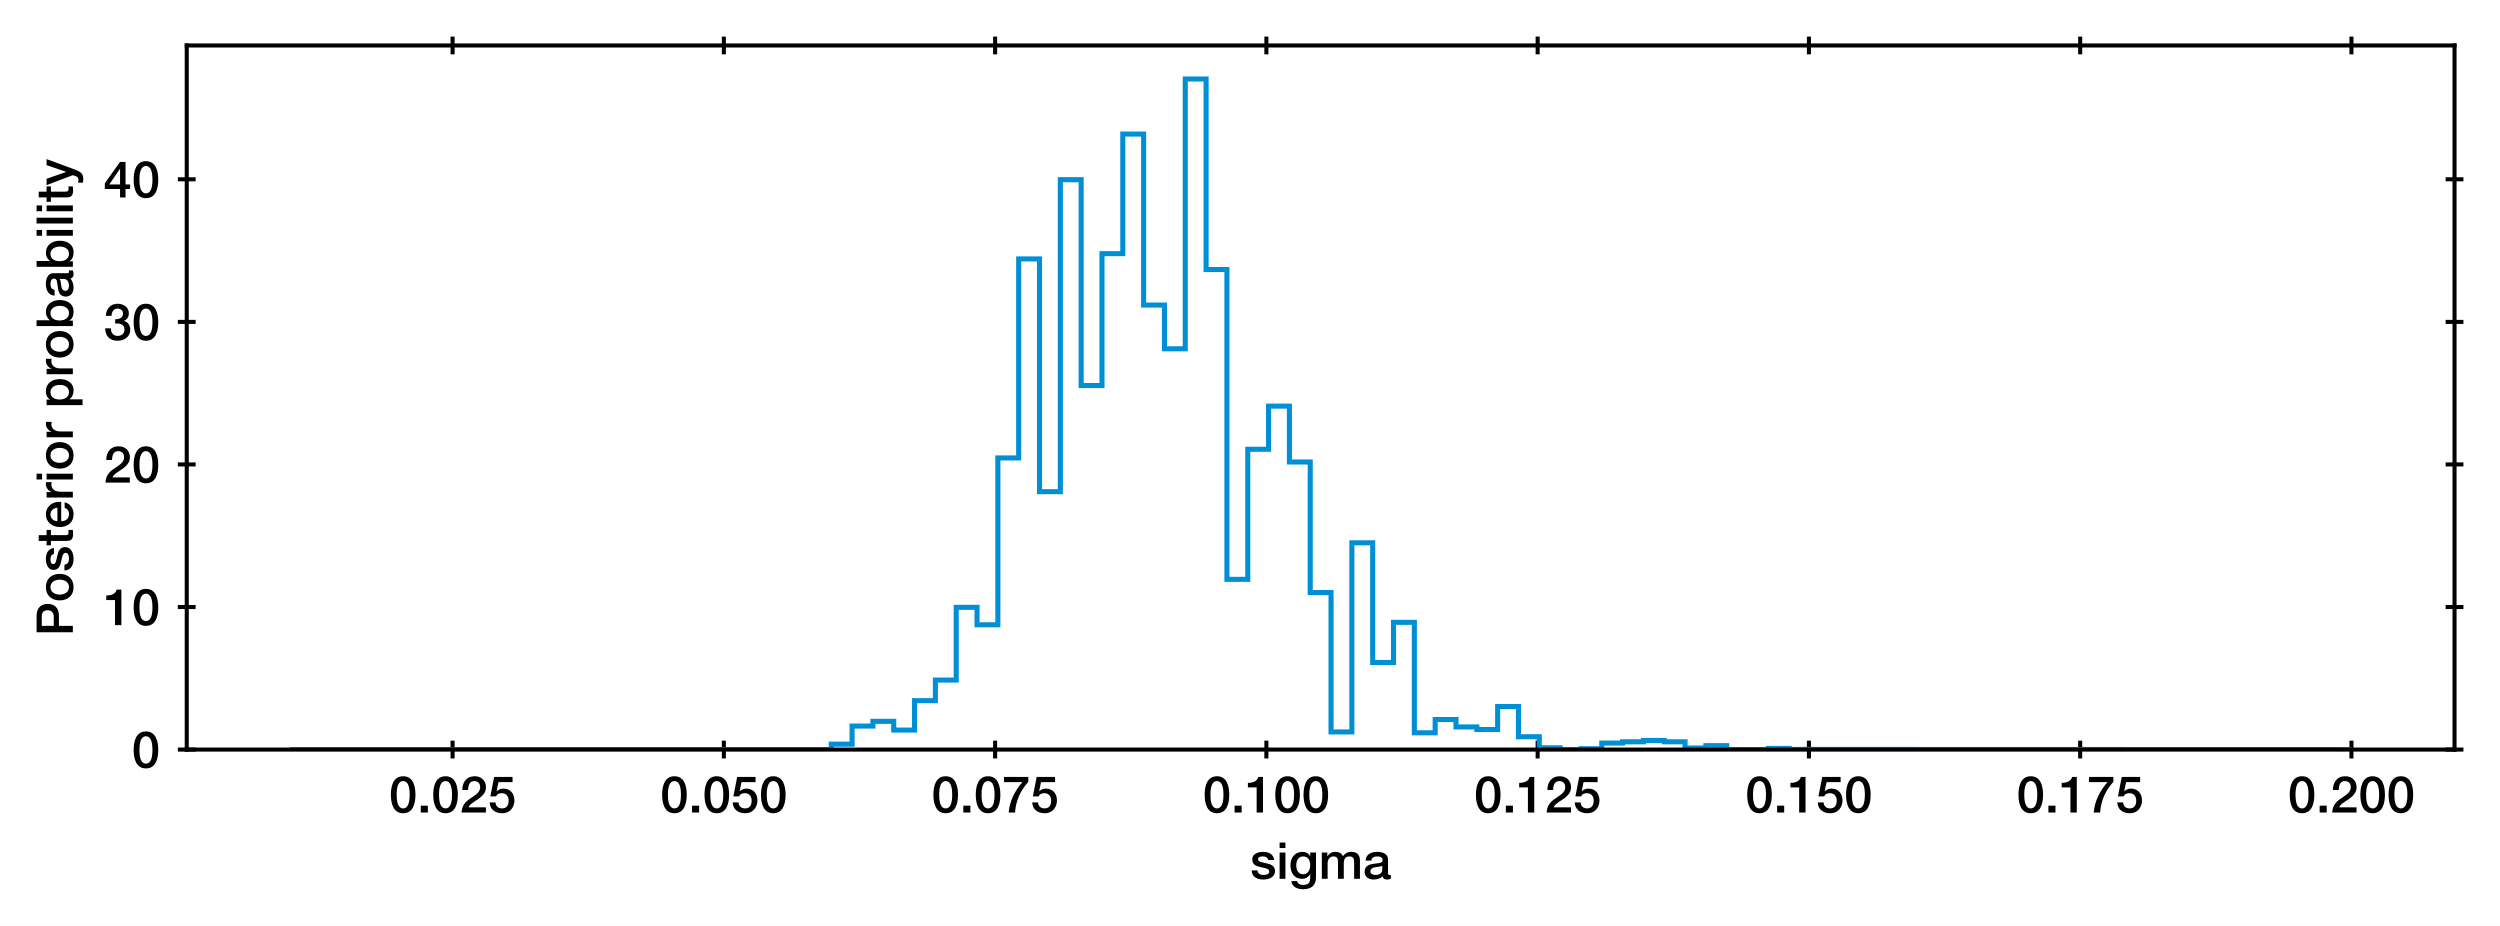
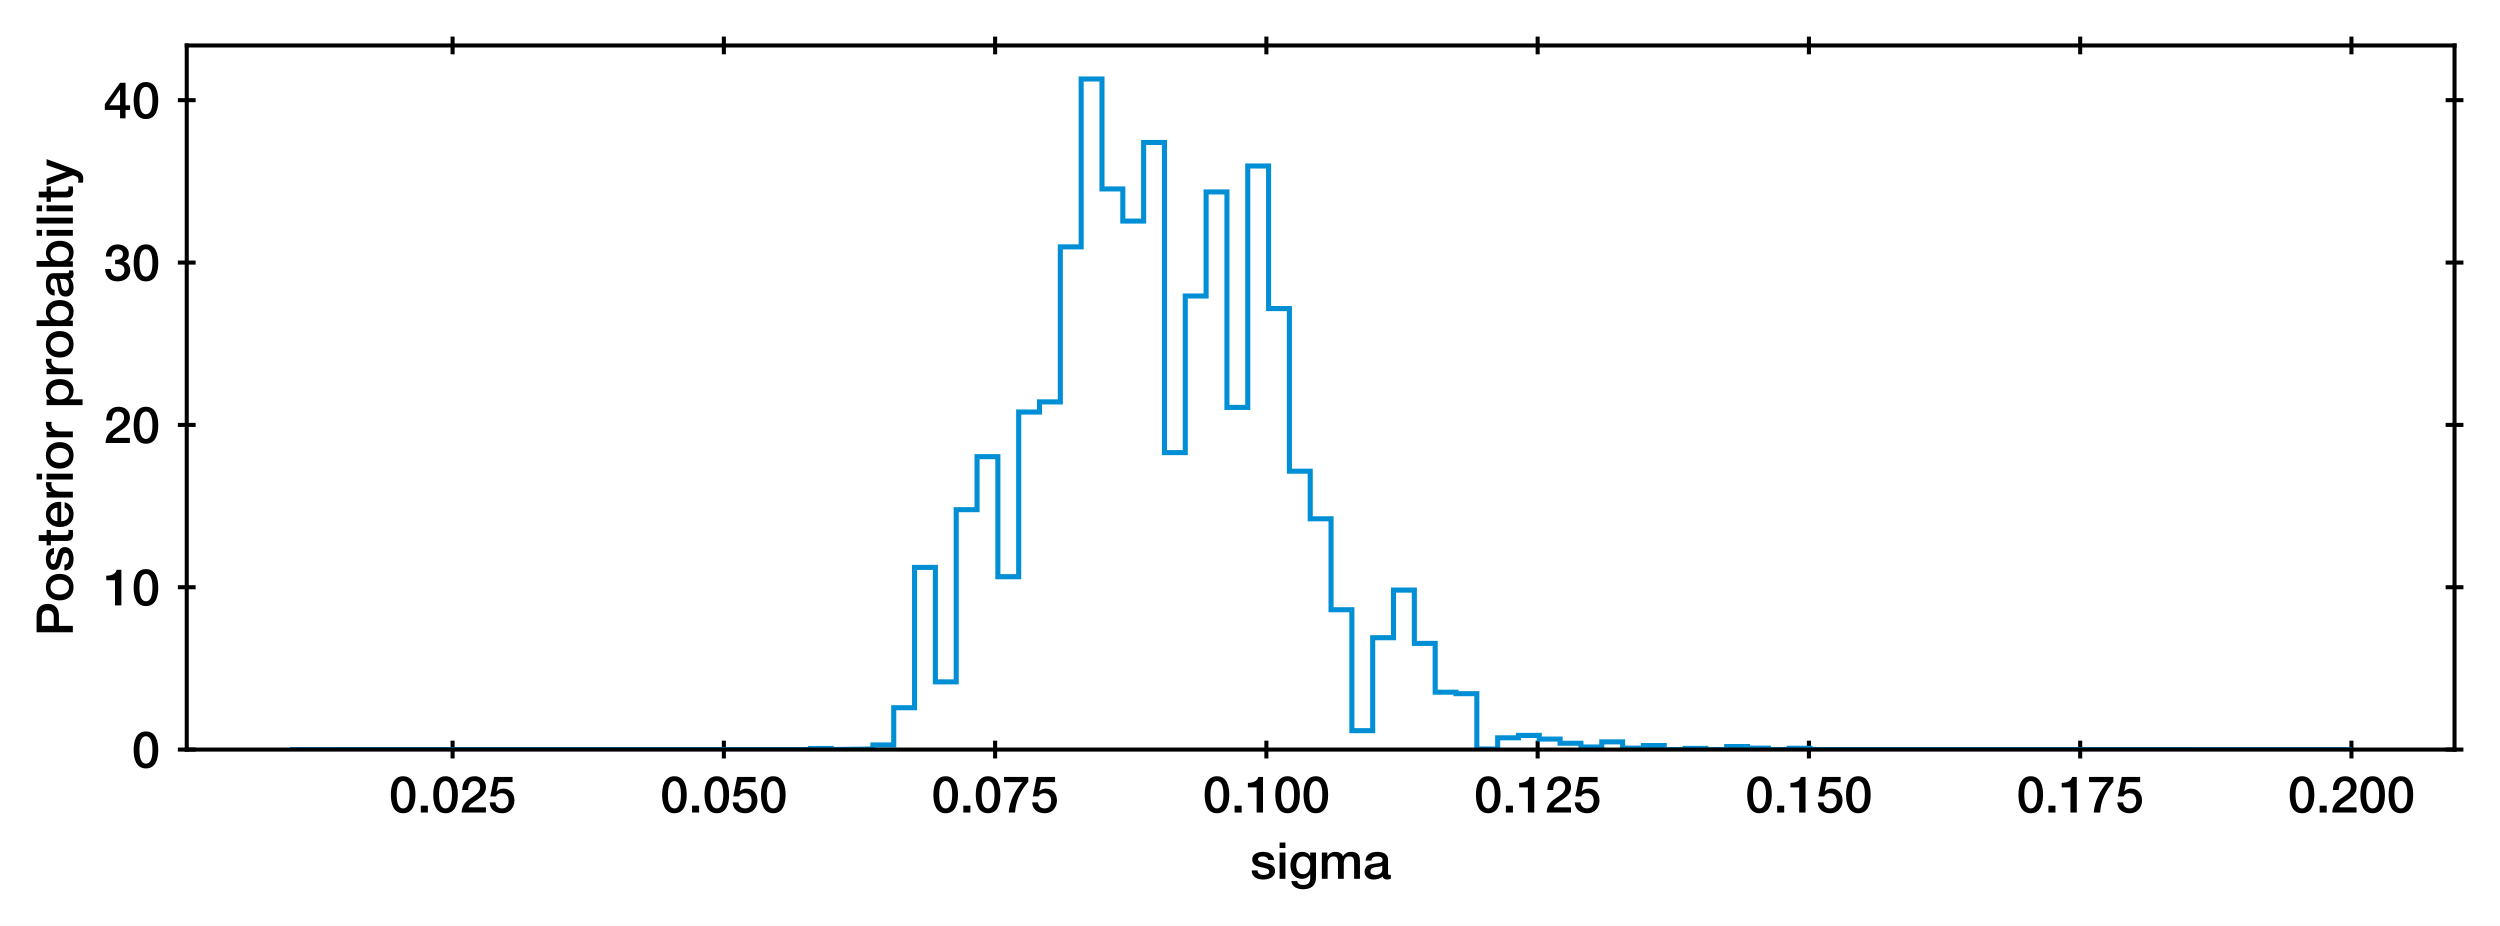
<svg xmlns="http://www.w3.org/2000/svg" xmlns:xlink="http://www.w3.org/1999/xlink" width="492.109pt" height="182.241pt" viewBox="0 0 492.109 182.241" version="1.1">
  <defs>
    <style type="text/css">*{stroke-linejoin: round; stroke-linecap: butt}</style>
  </defs>
  <g id="figure_1">
    <g id="patch_1">
      <path d="M 0 182.241  L 492.109 182.241  L 492.109 0  L 0 0  z " style="fill: #ffffff" />
    </g>
    <g id="axes_1">
      <g id="patch_2">
        <path d="M 36.759 147.55  L 483.159 147.55  L 483.159 8.95  L 36.759 8.95  z " style="fill: #ffffff" />
      </g>
      <g id="matplotlib.axis_1">
        <g id="xtick_1">
          <g id="line2d_1">
            <defs>
-               <path id="m881591a2bd" d="M 0 1.75  L 0 -1.75  " style="stroke: #000000; stroke-width: 0.8" />
+               <path id="m96b1b4b94c" d="M 0 1.75  L 0 -1.75  " style="stroke: #000000; stroke-width: 0.8" />
            </defs>
            <g>
-               <use xlink:href="#m881591a2bd" x="89.089" y="147.55" style="stroke: #000000; stroke-width: 0.8" />
+               <use xlink:href="#m96b1b4b94c" x="89.089" y="147.55" style="stroke: #000000; stroke-width: 0.8" />
            </g>
          </g>
          <g id="line2d_2">
            <g>
-               <use xlink:href="#m881591a2bd" x="89.089" y="8.95" style="stroke: #000000; stroke-width: 0.8" />
+               <use xlink:href="#m96b1b4b94c" x="89.089" y="8.95" style="stroke: #000000; stroke-width: 0.8" />
            </g>
          </g>
          <g id="text_1">
            <g transform="translate(76.57997 159.9406)scale(0.1 -0.1)">
              <defs>
                <path id="HelveticaNeue-Medium-30" d="M 1779 518  C 1139 518 960 1306 960 2240  C 960 3174 1139 3962 1779 3962  C 2419 3962 2598 3174 2598 2240  C 2598 1306 2419 518 1779 518  z M 1779 4570  C 493 4570 230 3258 230 2240  C 230 1222 493 -90 1779 -90  C 3066 -90 3328 1222 3328 2240  C 3328 3258 3066 4570 1779 4570  z " transform="scale(0.015625)" />
                <path id="HelveticaNeue-Medium-2e" d="M 442 0  L 1331 0  L 1331 864  L 442 864  L 442 0  z " transform="scale(0.015625)" />
                <path id="HelveticaNeue-Medium-32" d="M 3309 653  L 1126 653  C 1254 1050 1798 1325 2317 1683  C 2829 2042 3315 2483 3315 3194  C 3315 3770 2970 4570 1875 4570  C 877 4570 333 3834 333 2842  L 1062 2842  C 1082 3469 1254 3962 1830 3962  C 2458 3962 2592 3488 2586 3168  C 2573 2470 1818 2118 1235 1696  C 634 1293 256 736 250 0  L 3309 0  L 3309 653  z " transform="scale(0.015625)" />
                <path id="HelveticaNeue-Medium-35" d="M 307 2029  L 1037 2029  C 1152 2342 1453 2438 1760 2438  C 2349 2438 2611 1997 2611 1504  C 2611 960 2400 518 1779 518  C 1306 518 998 794 954 1274  L 224 1274  C 256 378 928 -90 1792 -90  C 2893 -90 3341 800 3341 1517  C 3341 2374 2829 3014 1939 3014  C 1638 3014 1312 2893 1114 2675  L 1101 2688  L 1331 3827  L 3104 3827  L 3104 4480  L 787 4480  L 307 2029  z " transform="scale(0.015625)" />
              </defs>
              <use xlink:href="#HelveticaNeue-Medium-30" />
              <use xlink:href="#HelveticaNeue-Medium-2e" x="55.6" />
              <use xlink:href="#HelveticaNeue-Medium-30" x="83.4" />
              <use xlink:href="#HelveticaNeue-Medium-32" x="139" />
              <use xlink:href="#HelveticaNeue-Medium-35" x="194.6" />
            </g>
          </g>
        </g>
        <g id="xtick_2">
          <g id="line2d_3">
            <g>
-               <use xlink:href="#m881591a2bd" x="142.486" y="147.55" style="stroke: #000000; stroke-width: 0.8" />
+               <use xlink:href="#m96b1b4b94c" x="142.486" y="147.55" style="stroke: #000000; stroke-width: 0.8" />
            </g>
          </g>
          <g id="line2d_4">
            <g>
-               <use xlink:href="#m881591a2bd" x="142.486" y="8.95" style="stroke: #000000; stroke-width: 0.8" />
+               <use xlink:href="#m96b1b4b94c" x="142.486" y="8.95" style="stroke: #000000; stroke-width: 0.8" />
            </g>
          </g>
          <g id="text_2">
            <g transform="translate(129.9771 159.9406)scale(0.1 -0.1)">
              <use xlink:href="#HelveticaNeue-Medium-30" />
              <use xlink:href="#HelveticaNeue-Medium-2e" x="55.6" />
              <use xlink:href="#HelveticaNeue-Medium-30" x="83.4" />
              <use xlink:href="#HelveticaNeue-Medium-35" x="139" />
              <use xlink:href="#HelveticaNeue-Medium-30" x="194.6" />
            </g>
          </g>
        </g>
        <g id="xtick_3">
          <g id="line2d_5">
            <g>
-               <use xlink:href="#m881591a2bd" x="195.883" y="147.55" style="stroke: #000000; stroke-width: 0.8" />
+               <use xlink:href="#m96b1b4b94c" x="195.883" y="147.55" style="stroke: #000000; stroke-width: 0.8" />
            </g>
          </g>
          <g id="line2d_6">
            <g>
-               <use xlink:href="#m881591a2bd" x="195.883" y="8.95" style="stroke: #000000; stroke-width: 0.8" />
+               <use xlink:href="#m96b1b4b94c" x="195.883" y="8.95" style="stroke: #000000; stroke-width: 0.8" />
            </g>
          </g>
          <g id="text_3">
            <g transform="translate(183.3742 159.9406)scale(0.1 -0.1)">
              <defs>
                <path id="HelveticaNeue-Medium-37" d="M 224 3827  L 2547 3827  C 1626 2790 915 1414 819 0  L 1619 0  C 1734 1619 2355 2816 3290 3872  L 3290 4480  L 224 4480  L 224 3827  z " transform="scale(0.015625)" />
              </defs>
              <use xlink:href="#HelveticaNeue-Medium-30" />
              <use xlink:href="#HelveticaNeue-Medium-2e" x="55.6" />
              <use xlink:href="#HelveticaNeue-Medium-30" x="83.4" />
              <use xlink:href="#HelveticaNeue-Medium-37" x="139" />
              <use xlink:href="#HelveticaNeue-Medium-35" x="194.6" />
            </g>
          </g>
        </g>
        <g id="xtick_4">
          <g id="line2d_7">
            <g>
-               <use xlink:href="#m881591a2bd" x="249.28" y="147.55" style="stroke: #000000; stroke-width: 0.8" />
+               <use xlink:href="#m96b1b4b94c" x="249.28" y="147.55" style="stroke: #000000; stroke-width: 0.8" />
            </g>
          </g>
          <g id="line2d_8">
            <g>
-               <use xlink:href="#m881591a2bd" x="249.28" y="8.95" style="stroke: #000000; stroke-width: 0.8" />
+               <use xlink:href="#m96b1b4b94c" x="249.28" y="8.95" style="stroke: #000000; stroke-width: 0.8" />
            </g>
          </g>
          <g id="text_4">
            <g transform="translate(236.7714 159.9406)scale(0.1 -0.1)">
              <defs>
                <path id="HelveticaNeue-Medium-31" d="M 339 3162  L 1440 3162  L 1440 0  L 2240 0  L 2240 4480  L 1645 4480  C 1536 3942 954 3731 339 3738  L 339 3162  z " transform="scale(0.015625)" />
              </defs>
              <use xlink:href="#HelveticaNeue-Medium-30" />
              <use xlink:href="#HelveticaNeue-Medium-2e" x="55.6" />
              <use xlink:href="#HelveticaNeue-Medium-31" x="83.4" />
              <use xlink:href="#HelveticaNeue-Medium-30" x="139" />
              <use xlink:href="#HelveticaNeue-Medium-30" x="194.6" />
            </g>
          </g>
        </g>
        <g id="xtick_5">
          <g id="line2d_9">
            <g>
-               <use xlink:href="#m881591a2bd" x="302.677" y="147.55" style="stroke: #000000; stroke-width: 0.8" />
+               <use xlink:href="#m96b1b4b94c" x="302.677" y="147.55" style="stroke: #000000; stroke-width: 0.8" />
            </g>
          </g>
          <g id="line2d_10">
            <g>
-               <use xlink:href="#m881591a2bd" x="302.677" y="8.95" style="stroke: #000000; stroke-width: 0.8" />
+               <use xlink:href="#m96b1b4b94c" x="302.677" y="8.95" style="stroke: #000000; stroke-width: 0.8" />
            </g>
          </g>
          <g id="text_5">
            <g transform="translate(290.1685 159.9406)scale(0.1 -0.1)">
              <use xlink:href="#HelveticaNeue-Medium-30" />
              <use xlink:href="#HelveticaNeue-Medium-2e" x="55.6" />
              <use xlink:href="#HelveticaNeue-Medium-31" x="83.4" />
              <use xlink:href="#HelveticaNeue-Medium-32" x="139" />
              <use xlink:href="#HelveticaNeue-Medium-35" x="194.6" />
            </g>
          </g>
        </g>
        <g id="xtick_6">
          <g id="line2d_11">
            <g>
-               <use xlink:href="#m881591a2bd" x="356.074" y="147.55" style="stroke: #000000; stroke-width: 0.8" />
+               <use xlink:href="#m96b1b4b94c" x="356.074" y="147.55" style="stroke: #000000; stroke-width: 0.8" />
            </g>
          </g>
          <g id="line2d_12">
            <g>
-               <use xlink:href="#m881591a2bd" x="356.074" y="8.95" style="stroke: #000000; stroke-width: 0.8" />
+               <use xlink:href="#m96b1b4b94c" x="356.074" y="8.95" style="stroke: #000000; stroke-width: 0.8" />
            </g>
          </g>
          <g id="text_6">
            <g transform="translate(343.5656 159.9406)scale(0.1 -0.1)">
              <use xlink:href="#HelveticaNeue-Medium-30" />
              <use xlink:href="#HelveticaNeue-Medium-2e" x="55.6" />
              <use xlink:href="#HelveticaNeue-Medium-31" x="83.4" />
              <use xlink:href="#HelveticaNeue-Medium-35" x="139" />
              <use xlink:href="#HelveticaNeue-Medium-30" x="194.6" />
            </g>
          </g>
        </g>
        <g id="xtick_7">
          <g id="line2d_13">
            <g>
-               <use xlink:href="#m881591a2bd" x="409.471" y="147.55" style="stroke: #000000; stroke-width: 0.8" />
+               <use xlink:href="#m96b1b4b94c" x="409.471" y="147.55" style="stroke: #000000; stroke-width: 0.8" />
            </g>
          </g>
          <g id="line2d_14">
            <g>
-               <use xlink:href="#m881591a2bd" x="409.471" y="8.95" style="stroke: #000000; stroke-width: 0.8" />
+               <use xlink:href="#m96b1b4b94c" x="409.471" y="8.95" style="stroke: #000000; stroke-width: 0.8" />
            </g>
          </g>
          <g id="text_7">
            <g transform="translate(396.9627 159.9406)scale(0.1 -0.1)">
              <use xlink:href="#HelveticaNeue-Medium-30" />
              <use xlink:href="#HelveticaNeue-Medium-2e" x="55.6" />
              <use xlink:href="#HelveticaNeue-Medium-31" x="83.4" />
              <use xlink:href="#HelveticaNeue-Medium-37" x="139" />
              <use xlink:href="#HelveticaNeue-Medium-35" x="194.6" />
            </g>
          </g>
        </g>
        <g id="xtick_8">
          <g id="line2d_15">
            <g>
-               <use xlink:href="#m881591a2bd" x="462.868" y="147.55" style="stroke: #000000; stroke-width: 0.8" />
+               <use xlink:href="#m96b1b4b94c" x="462.868" y="147.55" style="stroke: #000000; stroke-width: 0.8" />
            </g>
          </g>
          <g id="line2d_16">
            <g>
-               <use xlink:href="#m881591a2bd" x="462.868" y="8.95" style="stroke: #000000; stroke-width: 0.8" />
+               <use xlink:href="#m96b1b4b94c" x="462.868" y="8.95" style="stroke: #000000; stroke-width: 0.8" />
            </g>
          </g>
          <g id="text_8">
            <g transform="translate(450.3599 159.9406)scale(0.1 -0.1)">
              <use xlink:href="#HelveticaNeue-Medium-30" />
              <use xlink:href="#HelveticaNeue-Medium-2e" x="55.6" />
              <use xlink:href="#HelveticaNeue-Medium-32" x="83.4" />
              <use xlink:href="#HelveticaNeue-Medium-30" x="139" />
              <use xlink:href="#HelveticaNeue-Medium-30" x="194.6" />
            </g>
          </g>
        </g>
        <g id="text_9">
          <g transform="translate(246.0648 172.9906)scale(0.1 -0.1)">
            <defs>
              <path id="HelveticaNeue-Medium-73" d="M 205 1062  C 218 282 838 -90 1670 -90  C 2355 -90 3149 198 3149 986  C 3149 1638 2611 1830 2080 1952  C 1542 2074 1005 2125 1005 2483  C 1005 2771 1395 2822 1606 2822  C 1926 2822 2214 2726 2278 2381  L 3040 2381  C 2950 3117 2336 3398 1658 3398  C 1056 3398 275 3174 275 2451  C 275 1779 800 1587 1338 1472  C 1869 1350 2400 1306 2419 922  C 2438 544 1958 486 1683 486  C 1293 486 973 640 934 1062  L 205 1062  z " transform="scale(0.015625)" />
              <path id="HelveticaNeue-Medium-69" d="M 403 0  L 1133 0  L 1133 3309  L 403 3309  L 403 0  z M 403 3878  L 1133 3878  L 1133 4570  L 403 4570  L 403 3878  z " transform="scale(0.015625)" />
              <path id="HelveticaNeue-Medium-67" d="M 1824 576  C 1216 576 954 1126 954 1670  C 954 2221 1178 2822 1824 2822  C 2458 2822 2714 2298 2714 1728  C 2714 1165 2470 576 1824 576  z M 3443 3309  L 2714 3309  L 2714 2854  L 2701 2854  C 2515 3226 2138 3398 1722 3398  C 781 3398 224 2630 224 1741  C 224 794 659 0 1709 0  C 2118 0 2496 218 2701 582  L 2714 582  L 2714 77  C 2714 -467 2451 -768 1862 -768  C 1491 -768 1158 -698 1069 -282  L 339 -282  C 403 -1056 1152 -1312 1818 -1312  C 2861 -1312 3443 -819 3443 173  L 3443 3309  z " transform="scale(0.015625)" />
              <path id="HelveticaNeue-Medium-6d" d="M 384 0  L 1114 0  L 1114 1965  C 1114 2515 1459 2822 1837 2822  C 2278 2822 2419 2579 2419 2125  L 2419 0  L 3149 0  L 3149 1939  C 3149 2496 3360 2822 3853 2822  C 4422 2822 4454 2458 4454 1933  L 4454 0  L 5184 0  L 5184 2285  C 5184 3091 4774 3398 4077 3398  C 3597 3398 3283 3187 3040 2848  C 2893 3226 2515 3398 2112 3398  C 1587 3398 1312 3174 1094 2848  L 1075 2848  L 1075 3309  L 384 3309  L 384 0  z " transform="scale(0.015625)" />
              <path id="HelveticaNeue-Medium-61" d="M 2426 1114  C 2426 653 1926 486 1606 486  C 1350 486 934 582 934 909  C 934 1293 1216 1408 1530 1459  C 1850 1517 2202 1510 2426 1658  L 2426 1114  z M 3155 2438  C 3155 3136 2477 3398 1830 3398  C 1101 3398 378 3149 326 2298  L 1056 2298  C 1088 2656 1376 2822 1786 2822  C 2080 2822 2470 2752 2470 2374  C 2470 1946 2003 2003 1478 1907  C 864 1837 205 1702 205 877  C 205 230 742 -90 1338 -90  C 1728 -90 2195 32 2483 314  C 2541 13 2752 -90 3046 -90  C 3168 -90 3398 -45 3507 -6  L 3507 499  C 3430 486 3373 486 3328 486  C 3194 486 3155 557 3155 736  L 3155 2438  z " transform="scale(0.015625)" />
            </defs>
            <use xlink:href="#HelveticaNeue-Medium-73" />
            <use xlink:href="#HelveticaNeue-Medium-69" x="51.9" />
            <use xlink:href="#HelveticaNeue-Medium-67" x="76" />
            <use xlink:href="#HelveticaNeue-Medium-6d" x="135.3" />
            <use xlink:href="#HelveticaNeue-Medium-61" x="222.3" />
          </g>
        </g>
      </g>
      <g id="matplotlib.axis_2">
        <g id="ytick_1">
          <g id="line2d_17">
            <defs>
-               <path id="mc3270da216" d="M 1.75 0  L -1.75 -0  " style="stroke: #000000; stroke-width: 0.8" />
+               <path id="m48df82398f" d="M 1.75 0  L -1.75 -0  " style="stroke: #000000; stroke-width: 0.8" />
            </defs>
            <g>
-               <use xlink:href="#mc3270da216" x="36.759" y="147.55" style="stroke: #000000; stroke-width: 0.8" />
+               <use xlink:href="#m48df82398f" x="36.759" y="147.55" style="stroke: #000000; stroke-width: 0.8" />
            </g>
          </g>
          <g id="line2d_18">
            <g>
-               <use xlink:href="#mc3270da216" x="483.159" y="147.55" style="stroke: #000000; stroke-width: 0.8" />
+               <use xlink:href="#m48df82398f" x="483.159" y="147.55" style="stroke: #000000; stroke-width: 0.8" />
            </g>
          </g>
          <g id="text_10">
            <g transform="translate(25.95 151.1203)scale(0.1 -0.1)">
              <use xlink:href="#HelveticaNeue-Medium-30" />
            </g>
          </g>
        </g>
        <g id="ytick_2">
          <g id="line2d_19">
            <g>
-               <use xlink:href="#mc3270da216" x="36.759" y="119.487" style="stroke: #000000; stroke-width: 0.8" />
+               <use xlink:href="#m48df82398f" x="36.759" y="115.593" style="stroke: #000000; stroke-width: 0.8" />
            </g>
          </g>
          <g id="line2d_20">
            <g>
-               <use xlink:href="#mc3270da216" x="483.159" y="119.487" style="stroke: #000000; stroke-width: 0.8" />
+               <use xlink:href="#m48df82398f" x="483.159" y="115.593" style="stroke: #000000; stroke-width: 0.8" />
            </g>
          </g>
          <g id="text_11">
-             <g transform="translate(20.39062 123.0575)scale(0.1 -0.1)">
+             <g transform="translate(20.39062 119.1634)scale(0.1 -0.1)">
              <use xlink:href="#HelveticaNeue-Medium-31" />
              <use xlink:href="#HelveticaNeue-Medium-30" x="55.6" />
            </g>
          </g>
        </g>
        <g id="ytick_3">
          <g id="line2d_21">
            <g>
-               <use xlink:href="#mc3270da216" x="36.759" y="91.424" style="stroke: #000000; stroke-width: 0.8" />
+               <use xlink:href="#m48df82398f" x="36.759" y="83.636" style="stroke: #000000; stroke-width: 0.8" />
            </g>
          </g>
          <g id="line2d_22">
            <g>
-               <use xlink:href="#mc3270da216" x="483.159" y="91.424" style="stroke: #000000; stroke-width: 0.8" />
+               <use xlink:href="#m48df82398f" x="483.159" y="83.636" style="stroke: #000000; stroke-width: 0.8" />
            </g>
          </g>
          <g id="text_12">
-             <g transform="translate(20.39062 94.99475)scale(0.1 -0.1)">
+             <g transform="translate(20.39062 87.20655)scale(0.1 -0.1)">
              <use xlink:href="#HelveticaNeue-Medium-32" />
              <use xlink:href="#HelveticaNeue-Medium-30" x="55.6" />
            </g>
          </g>
        </g>
        <g id="ytick_4">
          <g id="line2d_23">
            <g>
-               <use xlink:href="#mc3270da216" x="36.759" y="63.362" style="stroke: #000000; stroke-width: 0.8" />
+               <use xlink:href="#m48df82398f" x="36.759" y="51.679" style="stroke: #000000; stroke-width: 0.8" />
            </g>
          </g>
          <g id="line2d_24">
            <g>
-               <use xlink:href="#mc3270da216" x="483.159" y="63.362" style="stroke: #000000; stroke-width: 0.8" />
+               <use xlink:href="#m48df82398f" x="483.159" y="51.679" style="stroke: #000000; stroke-width: 0.8" />
            </g>
          </g>
          <g id="text_13">
-             <g transform="translate(20.39062 66.93197)scale(0.1 -0.1)">
+             <g transform="translate(20.39062 55.24967)scale(0.1 -0.1)">
              <defs>
                <path id="HelveticaNeue-Medium-33" d="M 1459 2080  C 2035 2106 2630 2016 2630 1318  C 2630 806 2259 518 1773 518  C 1203 518 909 928 928 1472  L 198 1472  C 218 538 736 -90 1773 -90  C 2630 -90 3360 435 3360 1280  C 3360 1856 3053 2298 2547 2400  L 2547 2413  C 2976 2566 3181 2925 3181 3373  C 3181 4166 2464 4570 1766 4570  C 864 4570 320 3917 282 3046  L 1011 3046  C 998 3507 1248 3962 1754 3962  C 2157 3962 2451 3706 2451 3328  C 2451 2778 1946 2605 1459 2624  L 1459 2080  z " transform="scale(0.015625)" />
              </defs>
              <use xlink:href="#HelveticaNeue-Medium-33" />
              <use xlink:href="#HelveticaNeue-Medium-30" x="55.6" />
            </g>
          </g>
        </g>
        <g id="ytick_5">
          <g id="line2d_25">
            <g>
-               <use xlink:href="#mc3270da216" x="36.759" y="35.299" style="stroke: #000000; stroke-width: 0.8" />
+               <use xlink:href="#m48df82398f" x="36.759" y="19.722" style="stroke: #000000; stroke-width: 0.8" />
            </g>
          </g>
          <g id="line2d_26">
            <g>
-               <use xlink:href="#mc3270da216" x="483.159" y="35.299" style="stroke: #000000; stroke-width: 0.8" />
+               <use xlink:href="#m48df82398f" x="483.159" y="19.722" style="stroke: #000000; stroke-width: 0.8" />
            </g>
          </g>
          <g id="text_14">
-             <g transform="translate(20.39062 38.86919)scale(0.1 -0.1)">
+             <g transform="translate(20.39062 23.29278)scale(0.1 -0.1)">
              <defs>
                <path id="HelveticaNeue-Medium-34" d="M 3341 1638  L 2765 1638  L 2765 4480  L 2074 4480  L 154 1786  L 154 1062  L 2074 1062  L 2074 0  L 2765 0  L 2765 1062  L 3341 1062  L 3341 1638  z M 2061 3610  L 2074 3610  L 2074 1638  L 717 1638  L 2061 3610  z " transform="scale(0.015625)" />
              </defs>
              <use xlink:href="#HelveticaNeue-Medium-34" />
              <use xlink:href="#HelveticaNeue-Medium-30" x="55.6" />
            </g>
          </g>
        </g>
        <g id="text_15">
          <g transform="translate(14.34062 125.2125)rotate(-90)scale(0.1 -0.1)">
            <defs>
              <path id="HelveticaNeue-Medium-50" d="M 1286 3917  L 2470 3917  C 2893 3917 3258 3763 3258 3162  C 3258 2586 2816 2406 2458 2406  L 1286 2406  L 1286 3917  z M 486 0  L 1286 0  L 1286 1754  L 2502 1754  C 3808 1747 4058 2592 4058 3155  C 4058 3725 3808 4570 2502 4570  L 486 4570  L 486 0  z " transform="scale(0.015625)" />
              <path id="HelveticaNeue-Medium-6f" d="M 1901 486  C 1248 486 960 1082 960 1658  C 960 2227 1248 2822 1901 2822  C 2554 2822 2842 2227 2842 1658  C 2842 1082 2554 486 1901 486  z M 1901 -90  C 2963 -90 3571 640 3571 1658  C 3571 2669 2963 3398 1901 3398  C 838 3398 230 2669 230 1658  C 230 640 838 -90 1901 -90  z " transform="scale(0.015625)" />
              <path id="HelveticaNeue-Medium-74" d="M 51 2765  L 602 2765  L 602 813  C 614 262 755 -32 1517 -32  C 1677 -32 1830 -6 1990 6  L 1990 570  C 1888 544 1786 544 1683 544  C 1357 544 1331 698 1331 998  L 1331 2765  L 1990 2765  L 1990 3309  L 1331 3309  L 1331 4301  L 602 4301  L 602 3309  L 51 3309  L 51 2765  z " transform="scale(0.015625)" />
              <path id="HelveticaNeue-Medium-65" d="M 3386 1466  C 3507 2458 2867 3398 1824 3398  C 838 3398 224 2592 224 1651  C 224 634 806 -90 1843 -90  C 2566 -90 3181 314 3341 1037  L 2650 1037  C 2522 672 2266 486 1843 486  C 1235 486 954 947 954 1466  L 3386 1466  z M 954 1946  C 973 2438 1318 2822 1824 2822  C 2317 2822 2630 2406 2656 1946  L 954 1946  z " transform="scale(0.015625)" />
              <path id="HelveticaNeue-Medium-72" d="M 384 0  L 1114 0  L 1114 1574  C 1114 2304 1510 2707 2010 2707  C 2112 2707 2221 2688 2323 2675  L 2323 3379  C 2259 3386 2214 3398 2048 3398  C 1600 3398 1165 3021 1082 2669  L 1069 2669  L 1069 3309  L 384 3309  L 384 0  z " transform="scale(0.015625)" />
              <path id="HelveticaNeue-Medium-20" transform="scale(0.015625)" />
              <path id="HelveticaNeue-Medium-70" d="M 2950 1651  C 2950 1075 2701 486 2035 486  C 1446 486 1107 986 1107 1651  C 1107 2355 1421 2822 2035 2822  C 2637 2822 2950 2253 2950 1651  z M 403 -1222  L 1133 -1222  L 1133 429  L 1146 429  C 1376 64 1830 -90 2253 -90  C 3232 -90 3680 749 3680 1638  C 3680 2605 3174 3398 2131 3398  C 1709 3398 1312 3238 1107 2861  L 1094 2861  L 1094 3309  L 403 3309  L 403 -1222  z " transform="scale(0.015625)" />
              <path id="HelveticaNeue-Medium-62" d="M 2950 1651  C 2950 1075 2701 486 2035 486  C 1446 486 1107 986 1107 1651  C 1107 2355 1421 2822 2035 2822  C 2637 2822 2950 2253 2950 1651  z M 403 0  L 1094 0  L 1094 454  L 1107 454  C 1325 19 1805 -90 2253 -90  C 3232 -90 3680 749 3680 1638  C 3680 2605 3174 3398 2131 3398  C 1760 3398 1344 3200 1146 2880  L 1133 2880  L 1133 4570  L 403 4570  L 403 0  z " transform="scale(0.015625)" />
              <path id="HelveticaNeue-Medium-6c" d="M 403 0  L 1133 0  L 1133 4570  L 403 4570  L 403 0  z " transform="scale(0.015625)" />
              <path id="HelveticaNeue-Medium-79" d="M 1274 13  L 1190 -243  C 1101 -525 1018 -704 678 -704  C 563 -704 448 -678 333 -659  L 333 -1274  C 499 -1299 666 -1312 838 -1312  C 1600 -1312 1773 -774 2010 -179  L 3296 3309  L 2534 3309  L 1696 838  L 1683 838  L 819 3309  L 19 3309  L 1274 13  z " transform="scale(0.015625)" />
            </defs>
            <use xlink:href="#HelveticaNeue-Medium-50" />
            <use xlink:href="#HelveticaNeue-Medium-6f" x="66.7" />
            <use xlink:href="#HelveticaNeue-Medium-73" x="126" />
            <use xlink:href="#HelveticaNeue-Medium-74" x="177.9" />
            <use xlink:href="#HelveticaNeue-Medium-65" x="211.2" />
            <use xlink:href="#HelveticaNeue-Medium-72" x="266.8" />
            <use xlink:href="#HelveticaNeue-Medium-69" x="302" />
            <use xlink:href="#HelveticaNeue-Medium-6f" x="326.1" />
            <use xlink:href="#HelveticaNeue-Medium-72" x="385.4" />
            <use xlink:href="#HelveticaNeue-Medium-20" x="420.6" />
            <use xlink:href="#HelveticaNeue-Medium-70" x="448.4" />
            <use xlink:href="#HelveticaNeue-Medium-72" x="509.5" />
            <use xlink:href="#HelveticaNeue-Medium-6f" x="544.7" />
            <use xlink:href="#HelveticaNeue-Medium-62" x="604" />
            <use xlink:href="#HelveticaNeue-Medium-61" x="665.1" />
            <use xlink:href="#HelveticaNeue-Medium-62" x="720.7" />
            <use xlink:href="#HelveticaNeue-Medium-69" x="781.8" />
            <use xlink:href="#HelveticaNeue-Medium-6c" x="805.9" />
            <use xlink:href="#HelveticaNeue-Medium-69" x="830" />
            <use xlink:href="#HelveticaNeue-Medium-74" x="854.1" />
            <use xlink:href="#HelveticaNeue-Medium-79" x="887.4" />
          </g>
        </g>
      </g>
      <g id="patch_3">
-         <path d="M 57.05 147.55  L 163.629 147.55  L 163.629 146.485  L 167.728 146.485  L 167.728 142.927  L 171.827 142.927  L 171.827 141.991  L 175.926 141.991  L 175.926 143.712  L 180.025 143.712  L 180.025 137.923  L 184.125 137.923  L 184.125 133.862  L 188.224 133.862  L 188.224 119.545  L 192.323 119.545  L 192.323 122.99  L 196.422 122.99  L 196.422 90.141  L 200.521 90.141  L 200.521 50.966  L 204.621 50.966  L 204.621 96.779  L 208.72 96.779  L 208.72 35.372  L 212.819 35.372  L 212.819 75.894  L 216.918 75.894  L 216.918 49.935  L 221.017 49.935  L 221.017 26.387  L 225.116 26.387  L 225.116 60.052  L 229.216 60.052  L 229.216 68.654  L 233.315 68.654  L 233.315 15.55  L 237.414 15.55  L 237.414 53.052  L 241.513 53.052  L 241.513 114.038  L 245.612 114.038  L 245.612 88.431  L 249.711 88.431  L 249.711 79.95  L 253.811 79.95  L 253.811 90.946  L 257.91 90.946  L 257.91 116.637  L 262.009 116.637  L 262.009 144.081  L 266.108 144.081  L 266.108 106.85  L 270.207 106.85  L 270.207 130.406  L 274.306 130.406  L 274.306 122.503  L 278.406 122.503  L 278.406 144.251  L 282.505 144.251  L 282.505 141.64  L 286.604 141.64  L 286.604 143.089  L 290.703 143.089  L 290.703 143.606  L 294.802 143.606  L 294.802 139.074  L 298.902 139.074  L 298.902 145.019  L 303.001 145.019  L 303.001 147.206  L 307.1 147.206  L 307.1 147.55  L 311.199 147.55  L 311.199 147.379  L 315.298 147.379  L 315.298 146.273  L 319.397 146.273  L 319.397 146.018  L 323.497 146.018  L 323.497 145.763  L 327.596 145.763  L 327.596 146.023  L 331.695 146.023  L 331.695 147.245  L 335.794 147.245  L 335.794 146.786  L 339.893 146.786  L 339.893 147.548  L 348.092 147.545  L 348.092 147.315  L 352.191 147.315  L 352.191 147.514  L 462.868 147.55  L 462.868 147.55  " clip-path="url(#p7c08e11e3f)" style="fill: none; stroke: #008fd5; stroke-linejoin: miter" />
+         <path d="M 57.05 147.55  L 159.53 147.537  L 159.53 147.327  L 163.629 147.327  L 163.629 147.544  L 171.827 147.434  L 171.827 146.641  L 175.926 146.641  L 175.926 139.315  L 180.025 139.315  L 180.025 111.685  L 184.125 111.685  L 184.125 134.225  L 188.224 134.225  L 188.224 100.329  L 192.323 100.329  L 192.323 89.896  L 196.422 89.896  L 196.422 113.52  L 200.521 113.52  L 200.521 81.106  L 204.621 81.106  L 204.621 79.112  L 208.72 79.112  L 208.72 48.592  L 212.819 48.592  L 212.819 15.55  L 216.918 15.55  L 216.918 37.185  L 221.017 37.185  L 221.017 43.518  L 225.116 43.518  L 225.116 28.047  L 229.216 28.047  L 229.216 89.094  L 233.315 89.094  L 233.315 58.271  L 237.414 58.271  L 237.414 37.781  L 241.513 37.781  L 241.513 80.198  L 245.612 80.198  L 245.612 32.672  L 249.711 32.672  L 249.711 60.739  L 253.811 60.739  L 253.811 92.758  L 257.91 92.758  L 257.91 102.125  L 262.009 102.125  L 262.009 120.02  L 266.108 120.02  L 266.108 143.823  L 270.207 143.823  L 270.207 125.526  L 274.306 125.526  L 274.306 116.157  L 278.406 116.157  L 278.406 126.649  L 282.505 126.649  L 282.505 136.253  L 286.604 136.253  L 286.604 136.543  L 290.703 136.543  L 290.703 147.432  L 294.802 147.432  L 294.802 145.227  L 298.902 145.227  L 298.902 144.766  L 303.001 144.766  L 303.001 145.486  L 307.1 145.486  L 307.1 146.306  L 311.199 146.306  L 311.199 147.04  L 315.298 147.04  L 315.298 146.036  L 319.397 146.036  L 319.397 147.268  L 323.497 147.268  L 323.497 146.761  L 327.596 146.761  L 327.596 147.55  L 331.695 147.55  L 331.695 147.322  L 335.794 147.322  L 335.794 147.55  L 339.893 147.55  L 339.893 146.953  L 343.992 146.953  L 343.992 147.261  L 348.092 147.261  L 348.092 147.537  L 352.191 147.537  L 352.191 147.29  L 356.29 147.29  L 356.29 147.546  L 462.868 147.55  L 462.868 147.55  " clip-path="url(#p81cb32bfc8)" style="fill: none; stroke: #008fd5; stroke-linejoin: miter" />
      </g>
      <g id="patch_4">
        <path d="M 36.759 147.55  L 36.759 8.95  " style="fill: none; stroke: #000000; stroke-width: 0.8; stroke-linejoin: miter; stroke-linecap: square" />
      </g>
      <g id="patch_5">
        <path d="M 483.159 147.55  L 483.159 8.95  " style="fill: none; stroke: #000000; stroke-width: 0.8; stroke-linejoin: miter; stroke-linecap: square" />
      </g>
      <g id="patch_6">
        <path d="M 36.759 147.55  L 483.159 147.55  " style="fill: none; stroke: #000000; stroke-width: 0.8; stroke-linejoin: miter; stroke-linecap: square" />
      </g>
      <g id="patch_7">
        <path d="M 36.759 8.95  L 483.159 8.95  " style="fill: none; stroke: #000000; stroke-width: 0.8; stroke-linejoin: miter; stroke-linecap: square" />
      </g>
    </g>
  </g>
  <defs>
-     <clipPath id="p7c08e11e3f">
+     <clipPath id="p81cb32bfc8">
      <rect x="36.759" y="8.95" width="446.4" height="138.6" />
    </clipPath>
  </defs>
</svg>
